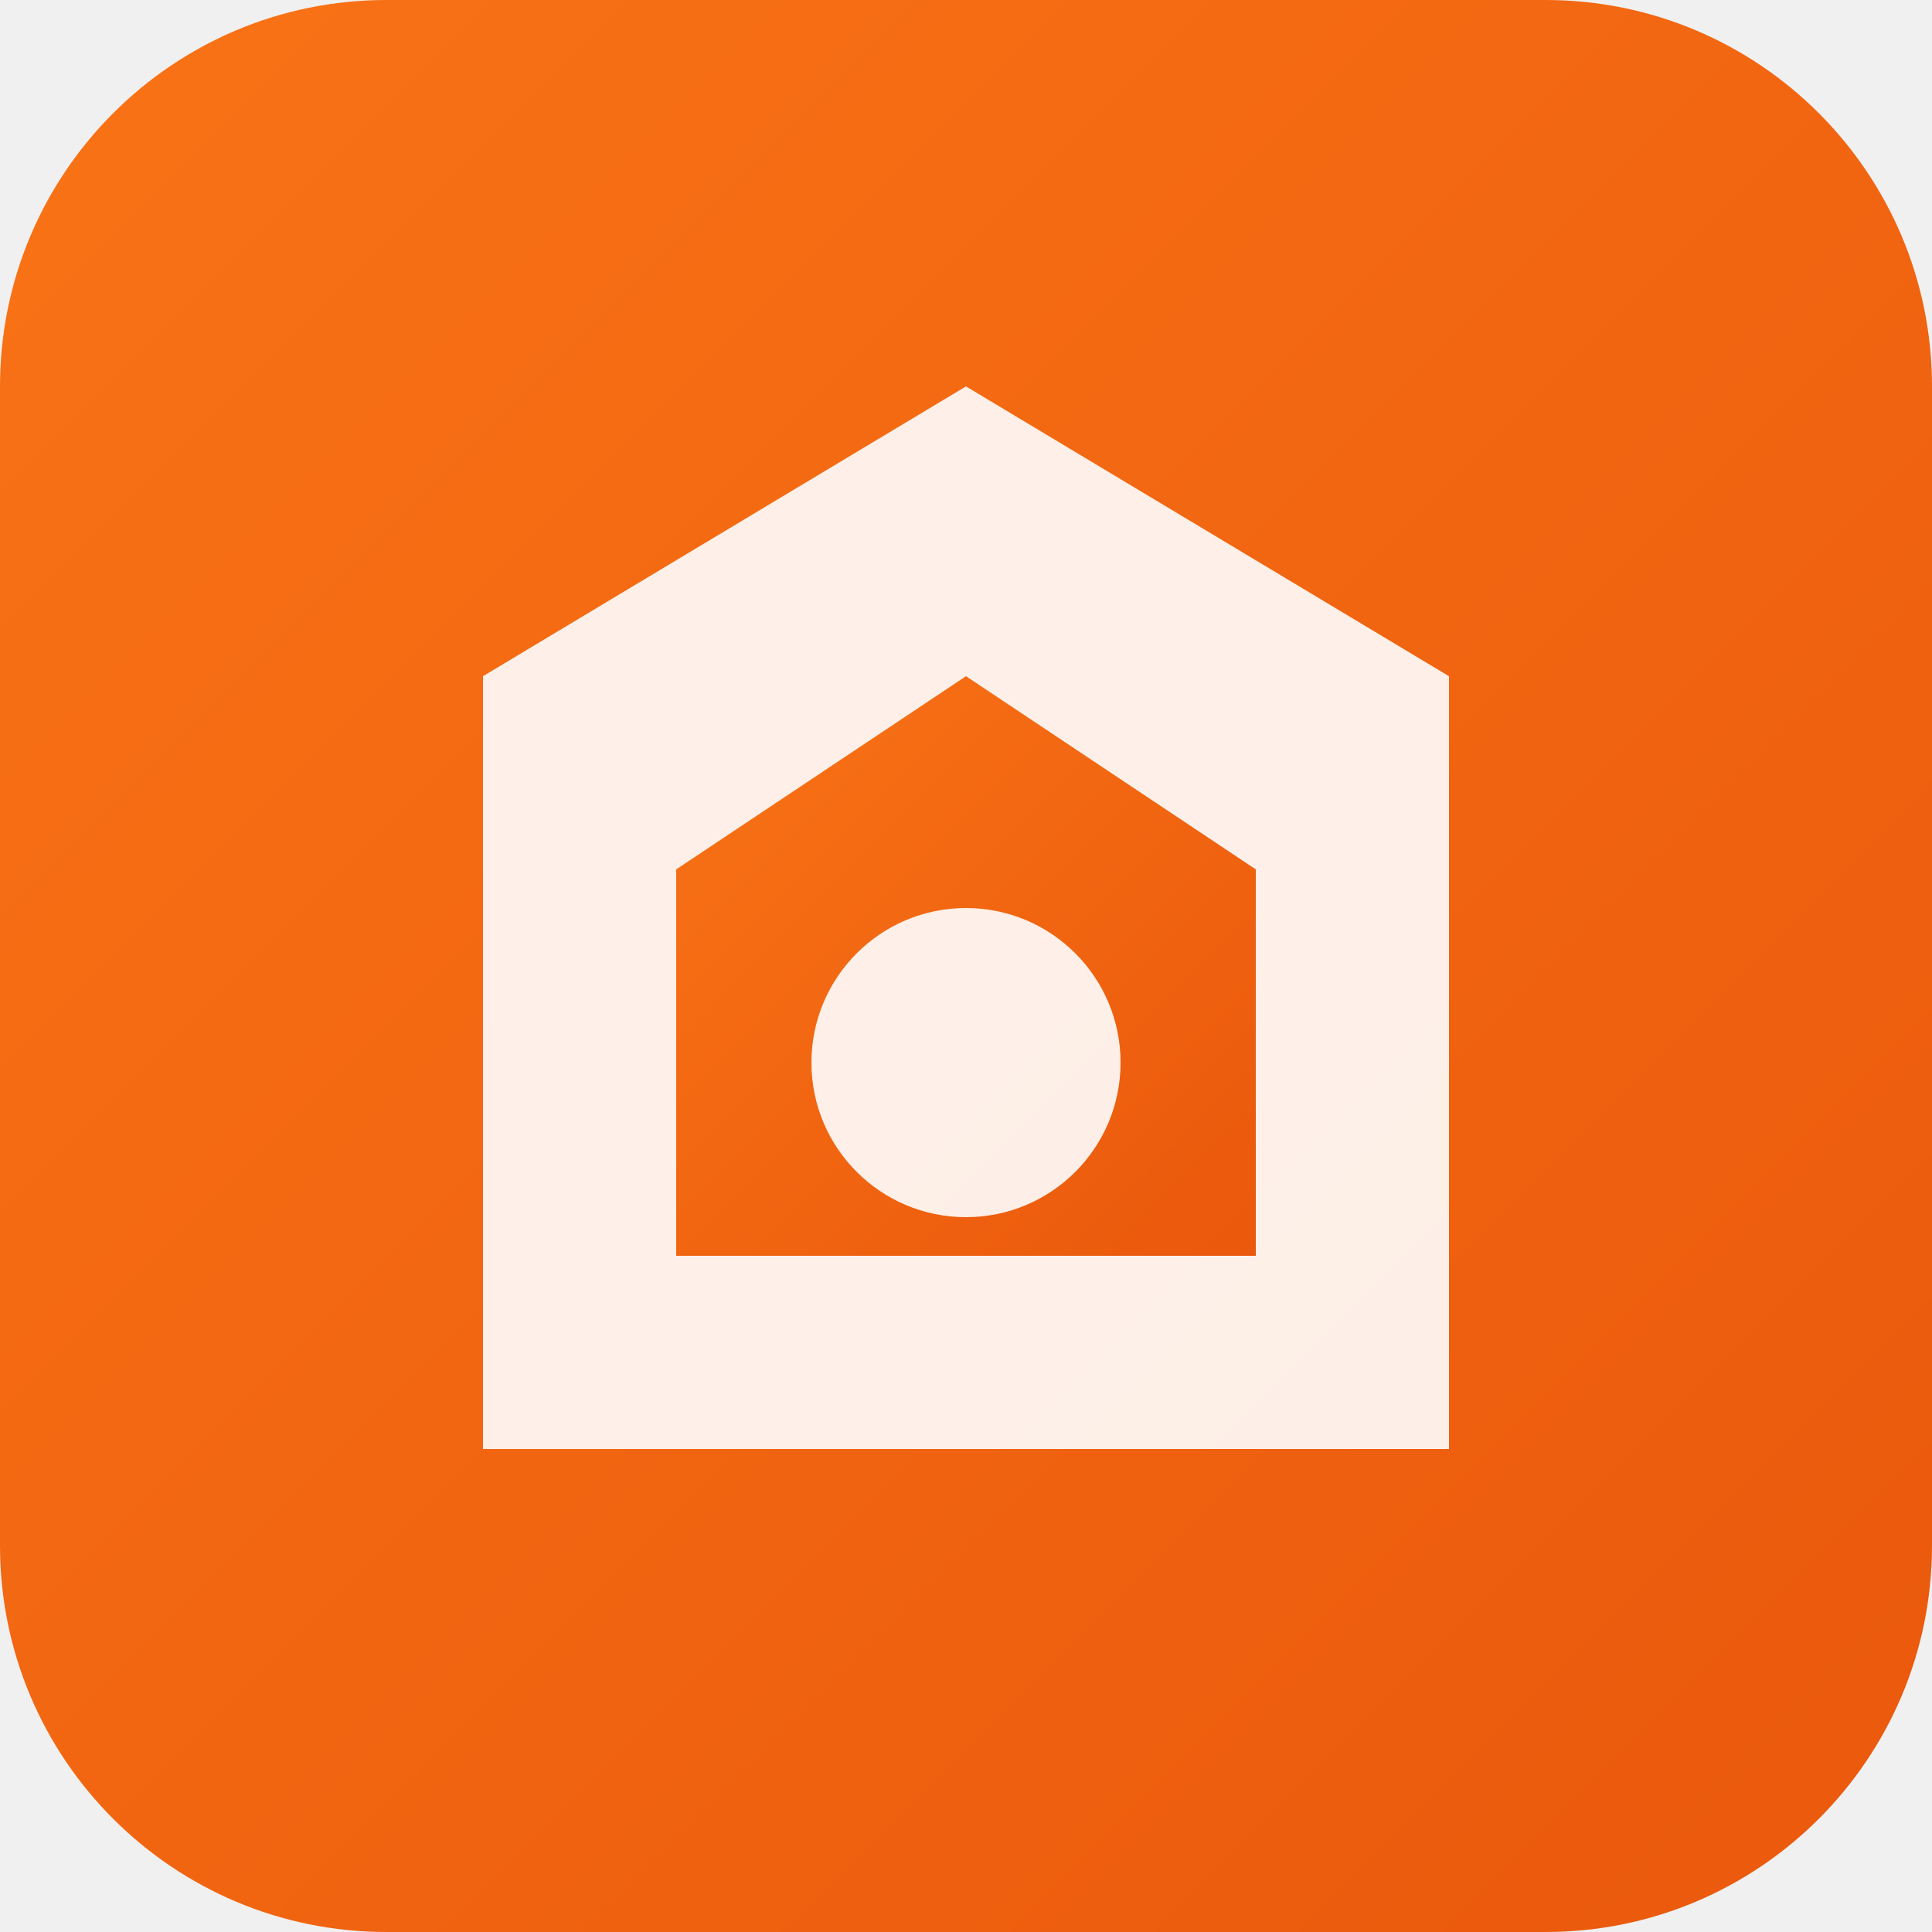
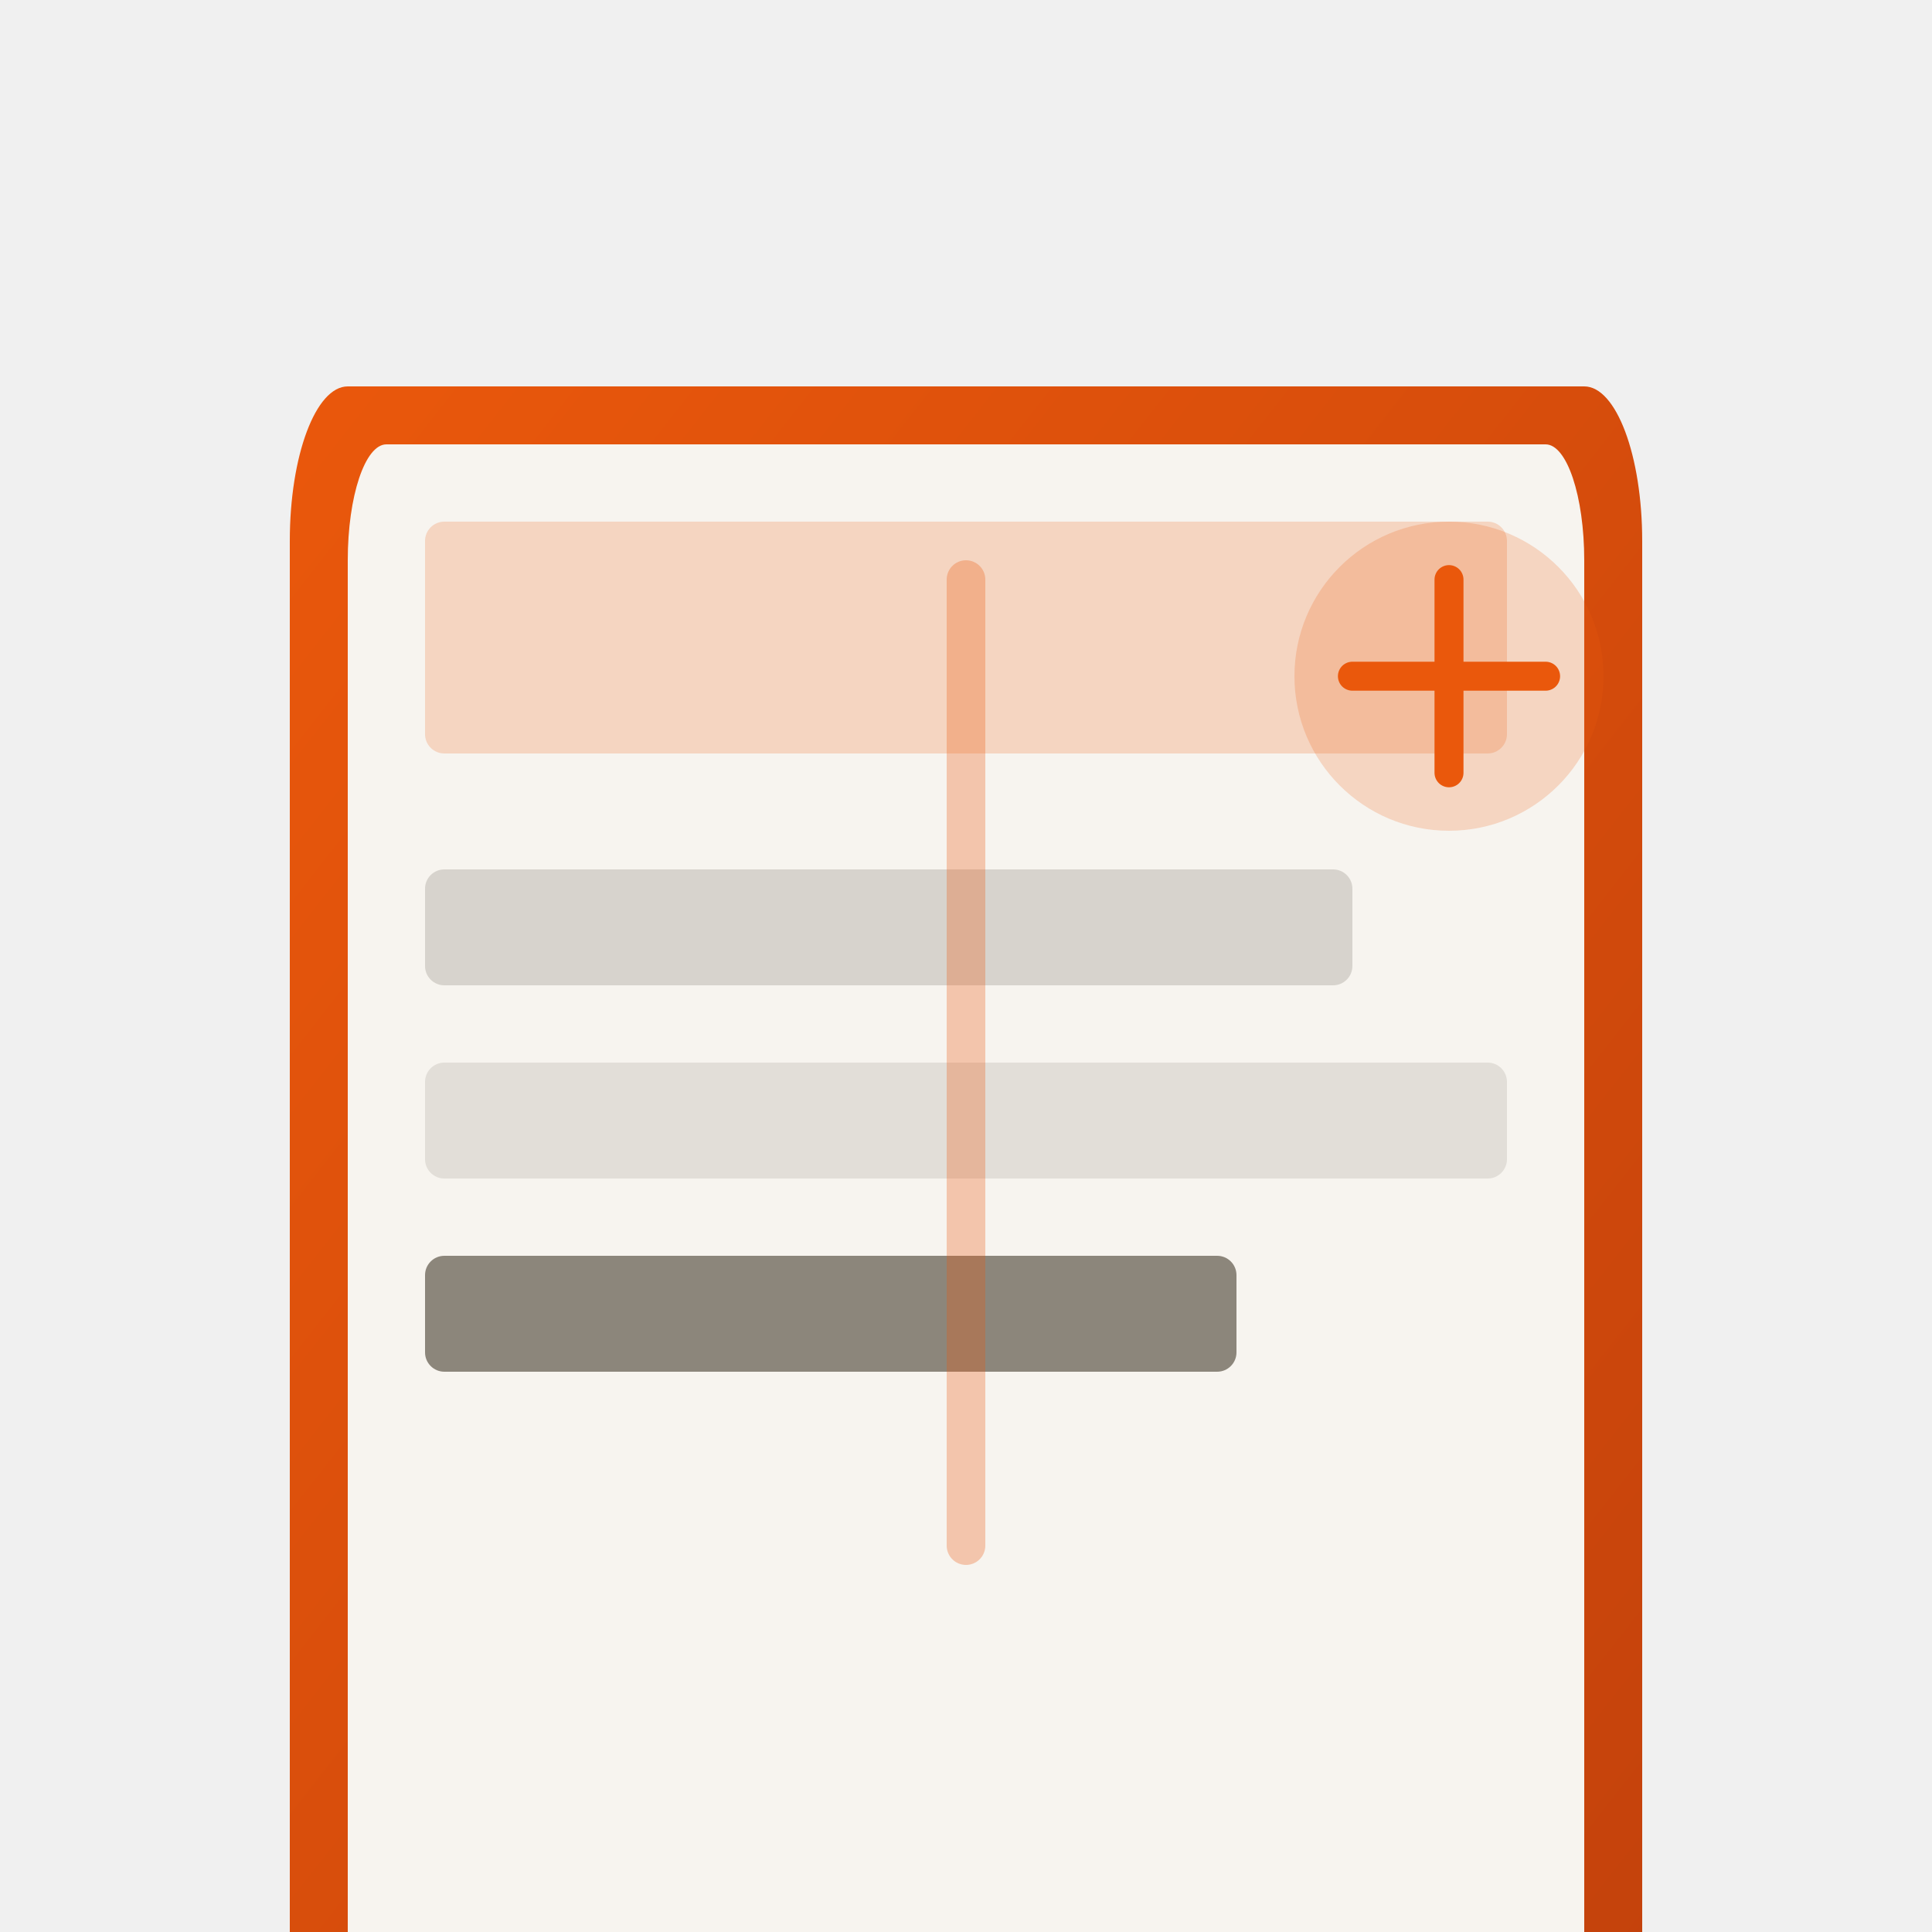
<svg xmlns="http://www.w3.org/2000/svg" viewBox="0 0 100 100">
  <defs>
-     <linearGradient id="grad" x1="0%" y1="0%" x2="100%" y2="100%">
-       <stop offset="0%" style="stop-color:#F97316;stop-opacity:1" />
-       <stop offset="100%" style="stop-color:#EA580C;stop-opacity:1" />
+     <linearGradient id="bookGradient" x1="0%" y1="0%" x2="100%" y2="100%">
+       <stop offset="0%" style="stop-color:#EA580C;stop-opacity:1" />
+       <stop offset="100%" style="stop-color:#C2410C;stop-opacity:1" />
    </linearGradient>
  </defs>
-   <rect width="100" height="100" rx="20" fill="url(#grad)" />
-   <path d="M25 35 L50 20 L75 35 L75 75 L25 75 Z" fill="white" opacity="0.9" />
-   <path d="M35 45 L50 35 L65 45 L65 65 L35 65 Z" fill="url(#grad)" />
-   <circle cx="50" cy="55" r="8" fill="white" opacity="0.9" />
-   <path d="M50 45 L50 55" stroke="url(#grad)" stroke-width="3" stroke-linecap="round" />
-   <path d="M42 55 L58 55" stroke="url(#grad)" stroke-width="3" stroke-linecap="round" />
+   <rect x="15" y="20" width="70" height="90" rx="3" ry="8" fill="url(#bookGradient)" />
+   <rect x="18" y="23" width="64" height="84" rx="2" ry="6" fill="#F7F4EF" />
+   <rect x="22" y="27" width="56" height="12" rx="1" fill="#EA580C" opacity="0.2" />
+   <rect x="22" y="45" width="48" height="6" rx="1" fill="#8C867B" opacity="0.3" />
+   <rect x="22" y="55" width="56" height="6" rx="1" fill="#8C867B" opacity="0.2" />
+   <rect x="22" y="65" width="42" height="6" rx="1" fill="#8C867B" opacity="02" />
+   <path d="M50 30 L50 80" stroke="#EA580C" stroke-width="2" stroke-linecap="round" opacity="0.3" />
+   <circle cx="75" cy="35" r="8" fill="#EA580C" opacity="0.2" />
+   <path d="M75 30 L75 40 M70 35 L80 35" stroke="#EA580C" stroke-width="1.5" stroke-linecap="round" />
</svg>
